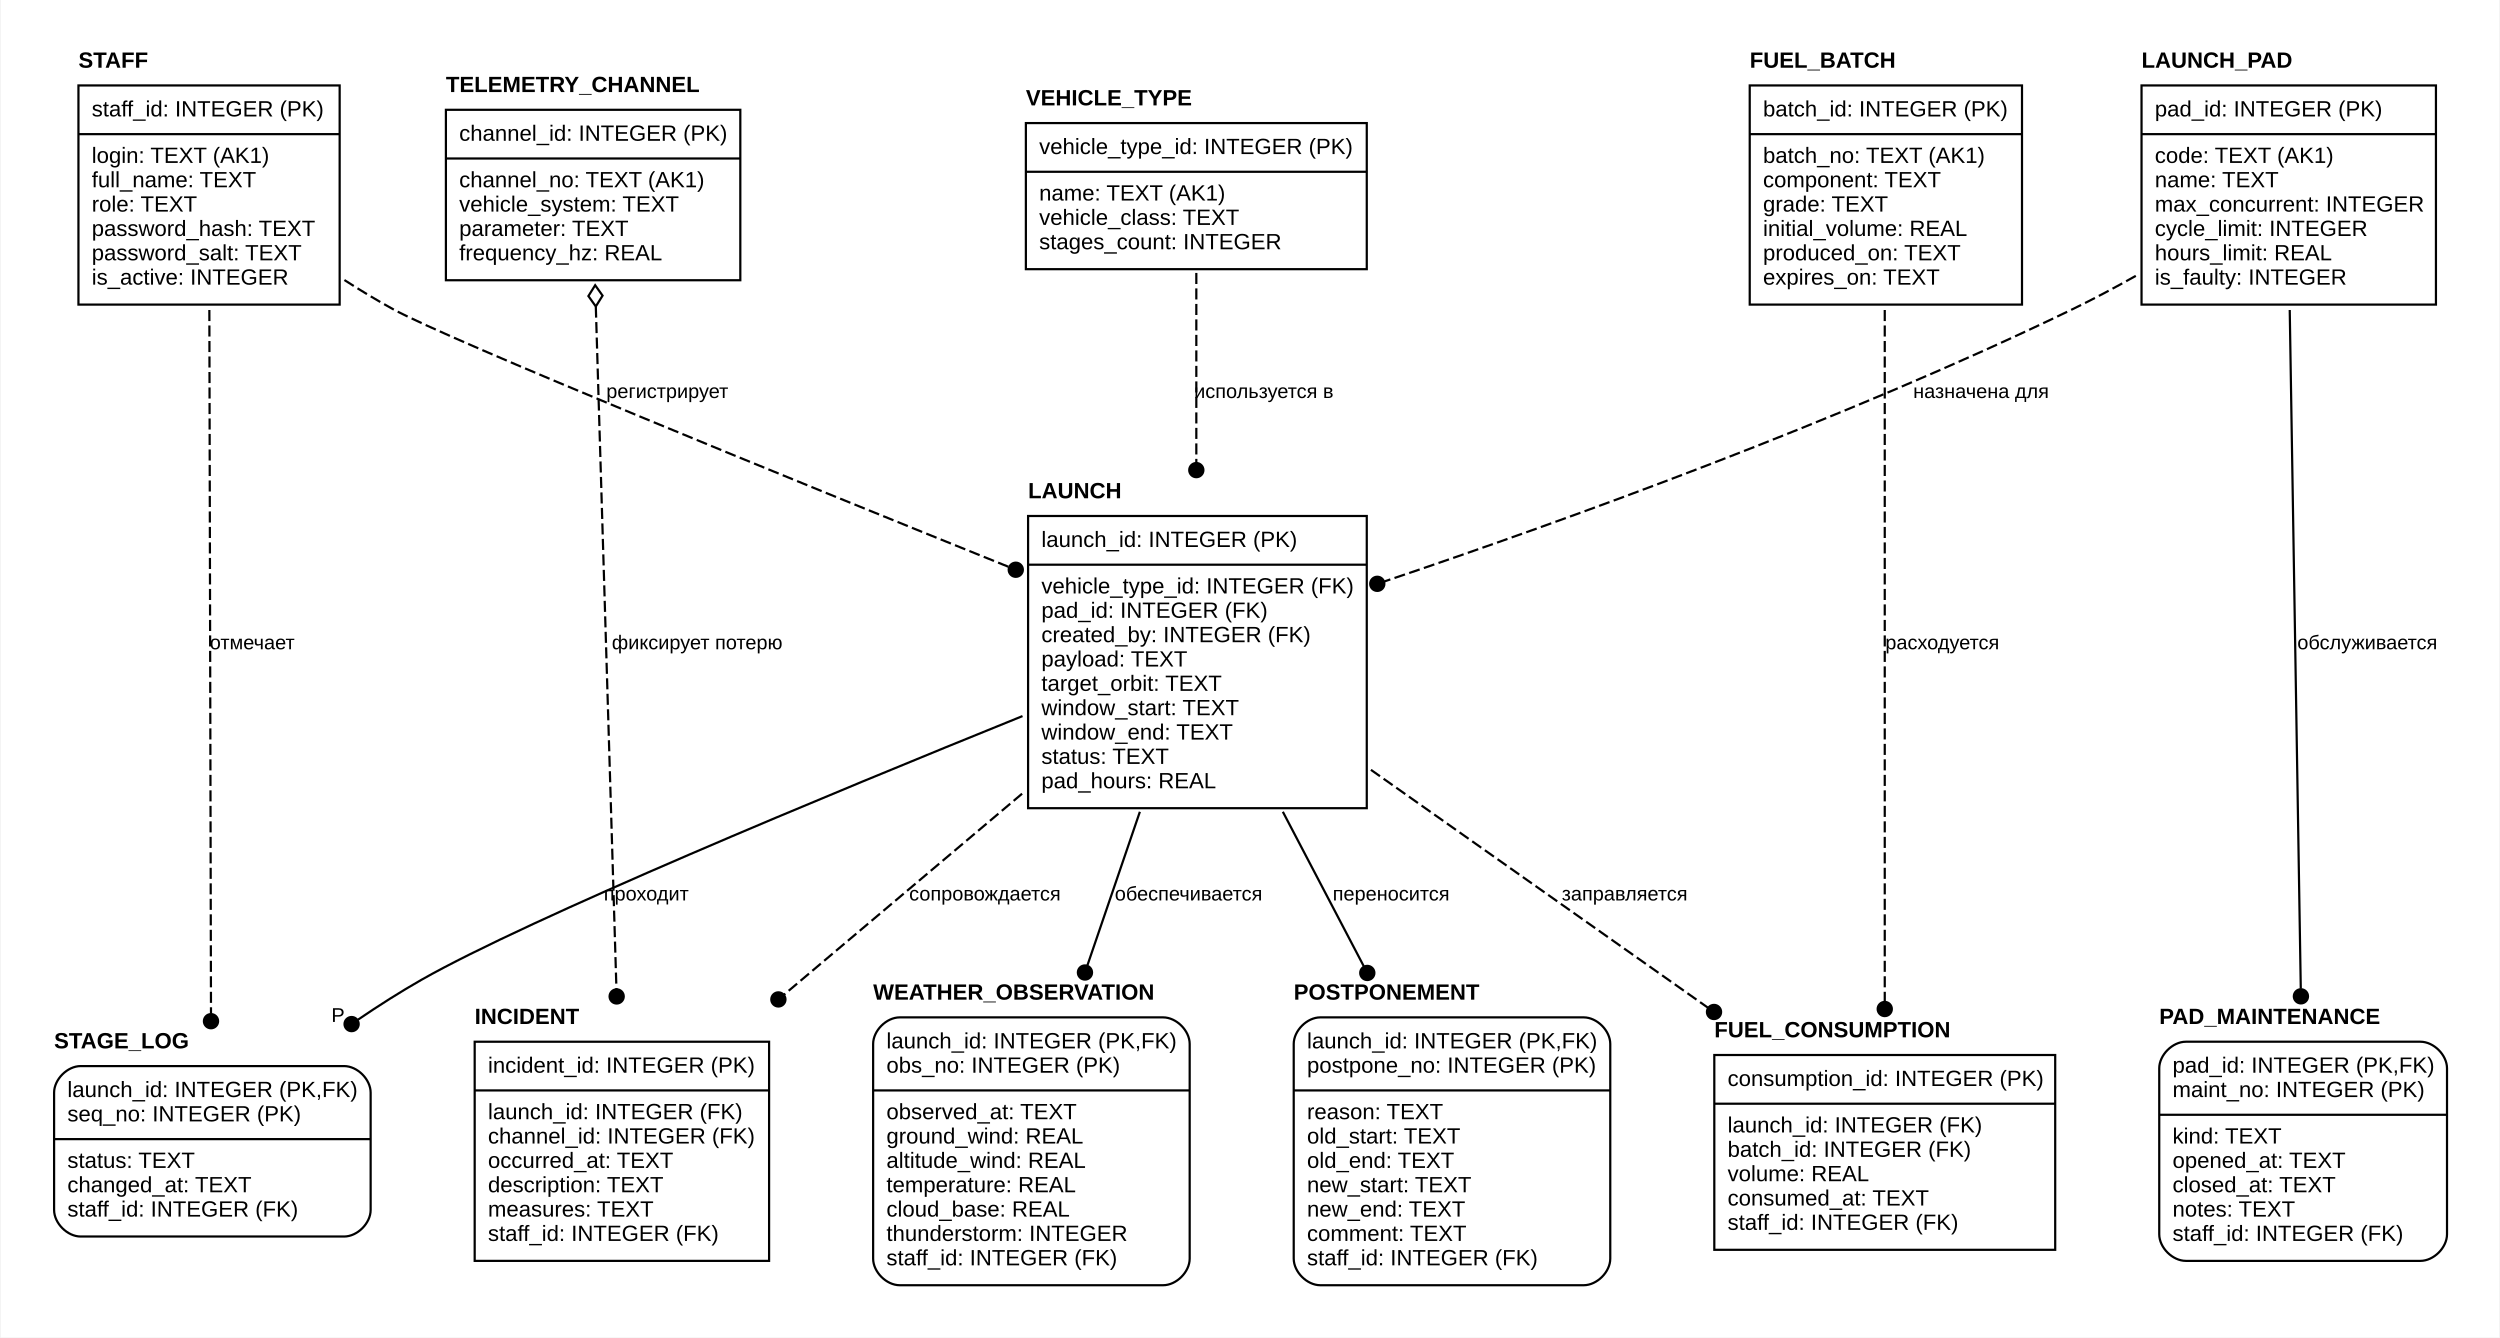
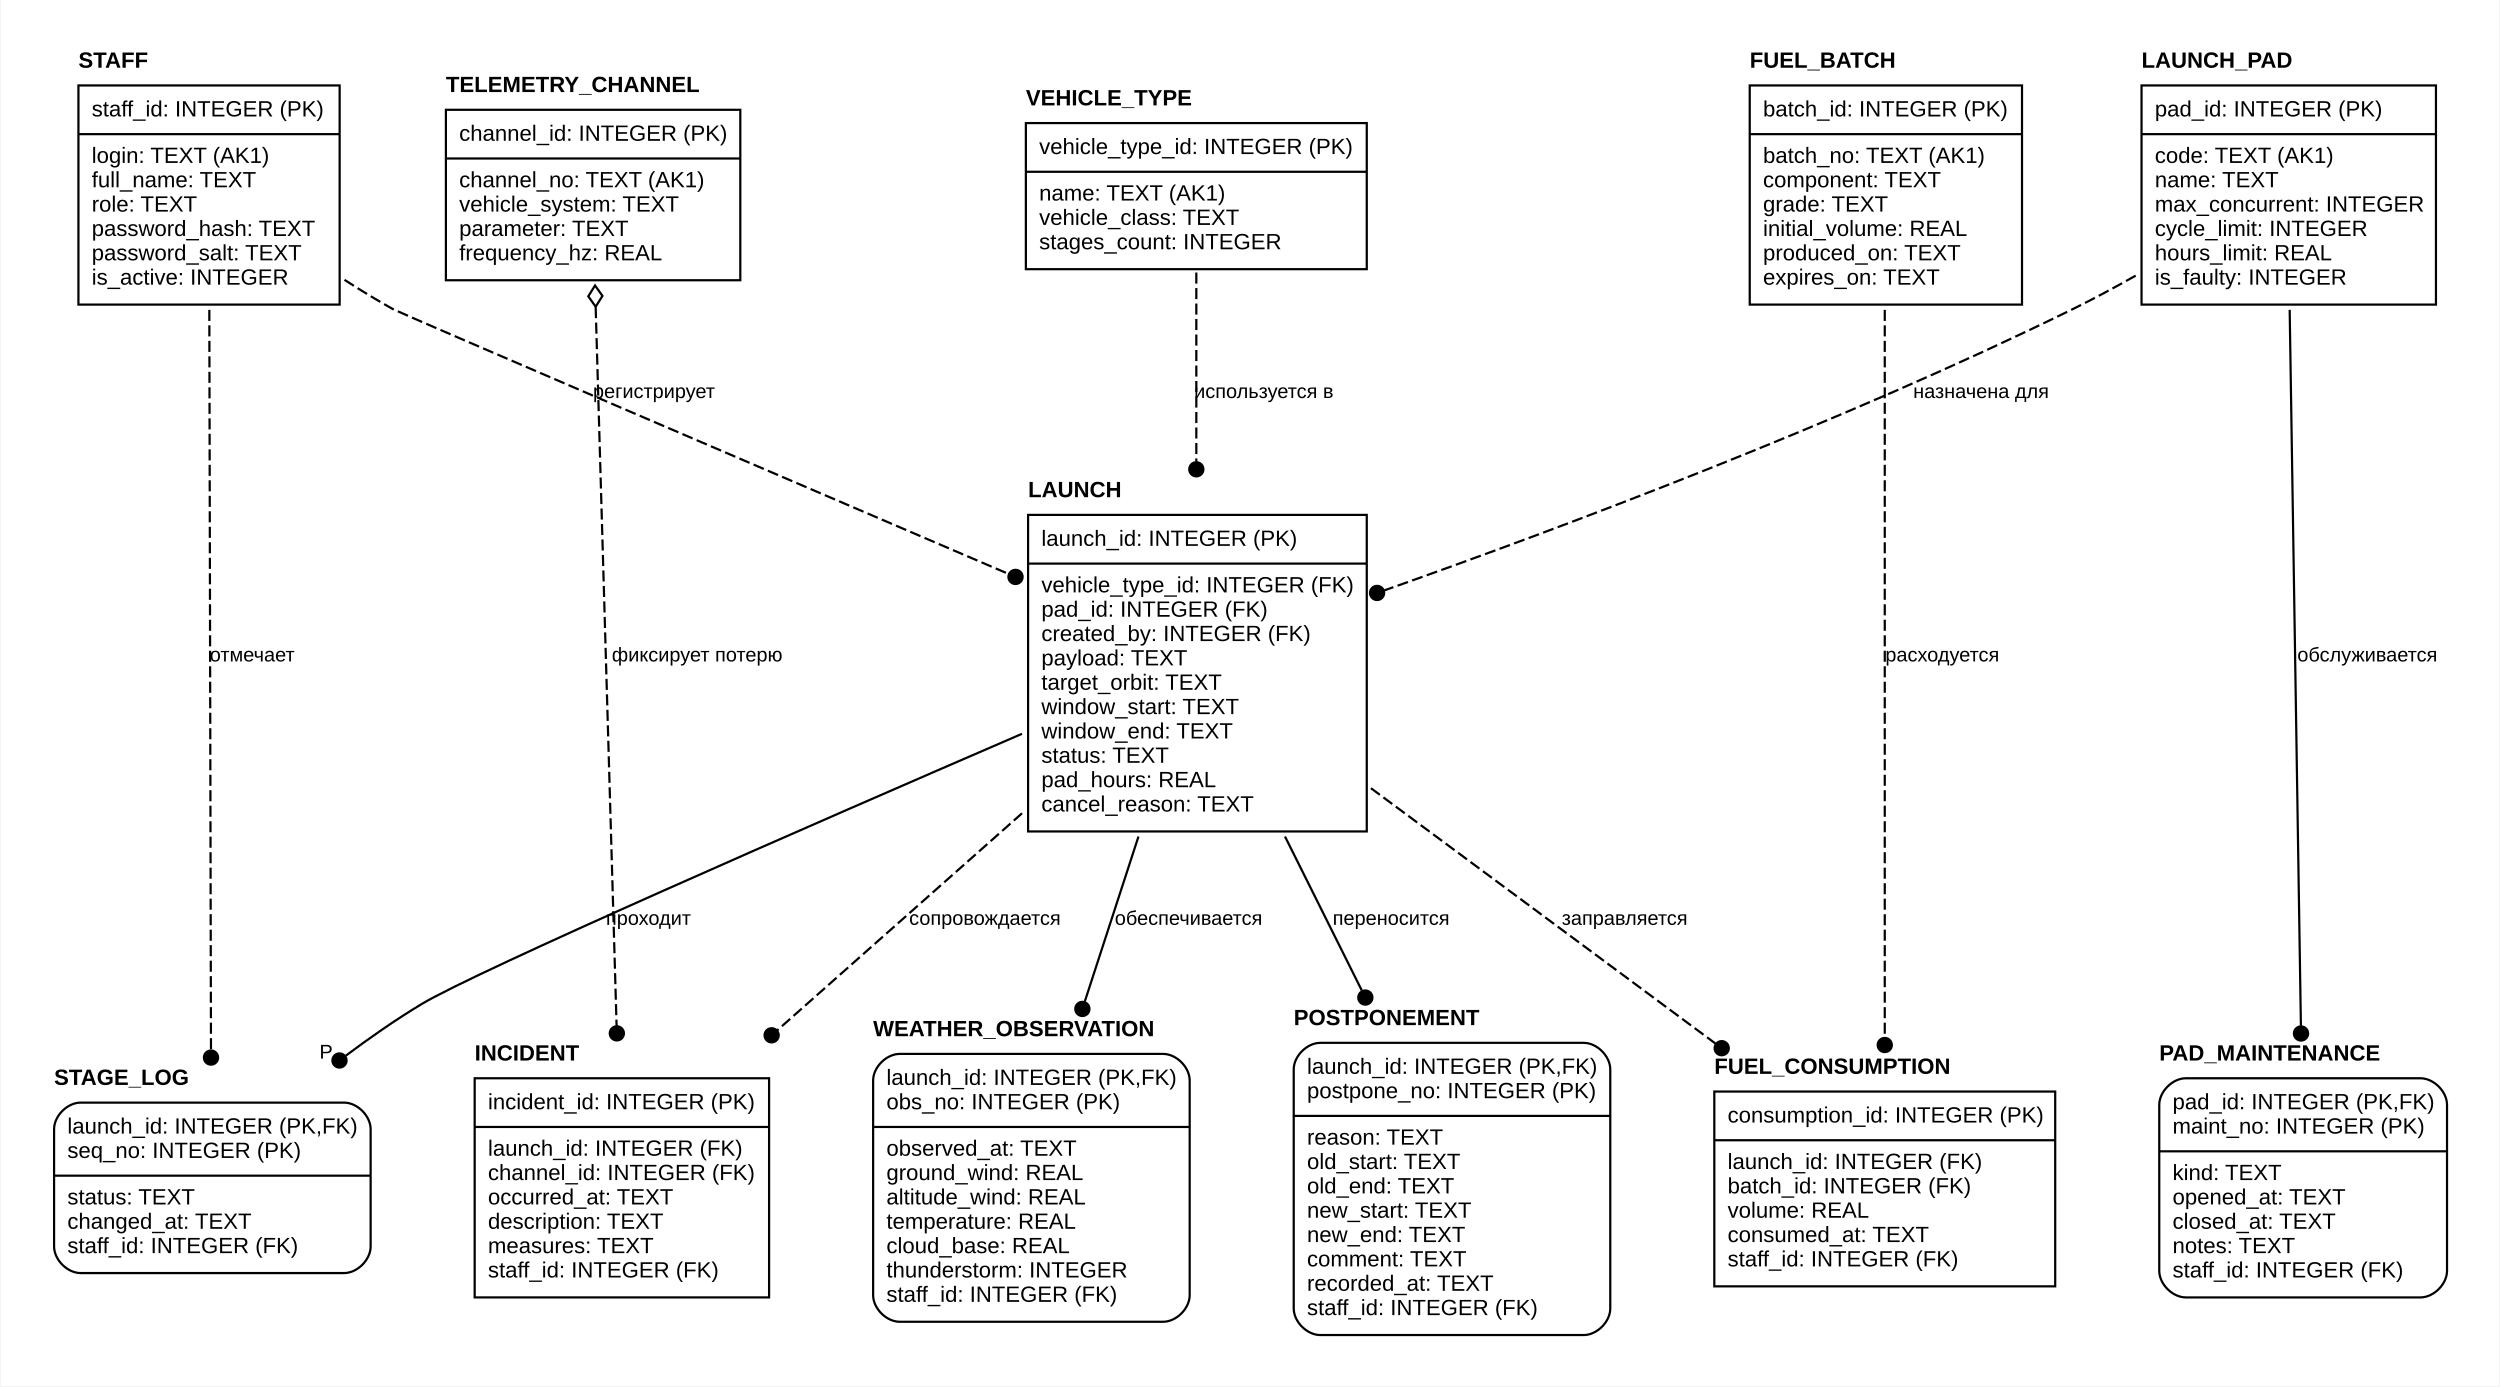
- <svg xmlns="http://www.w3.org/2000/svg" width="1129pt" height="604pt" viewBox="0.00 0.00 1128.70 604.20">
-   <g id="graph0" class="graph" transform="scale(1 1) rotate(0) translate(21.6 582.6)">
-     <polygon fill="white" stroke="transparent" points="-21.6,21.6 -21.6,-582.6 1107.1,-582.6 1107.1,21.6 -21.6,21.6" />
+ <svg xmlns="http://www.w3.org/2000/svg" width="1129pt" height="626pt" viewBox="0.00 0.00 1128.70 626.20">
+   <g id="graph0" class="graph" transform="scale(1 1) rotate(0) translate(21.6 604.6)">
+     <polygon fill="white" stroke="transparent" points="-21.6,21.6 -21.6,-604.6 1107.1,-604.6 1107.1,21.6 -21.6,21.6" />
    <g id="node1" class="node">
-       <text text-anchor="start" x="13.5" y="-552" font-family="Arial" font-weight="bold" font-size="10.00">STAFF</text>
-       <polygon fill="white" stroke="transparent" points="13.5,-445 13.5,-544 131.5,-544 131.5,-445 13.5,-445" />
-       <text text-anchor="start" x="19.5" y="-530" font-family="Arial" font-size="10.00">staff_id: INTEGER (PK)</text>
-       <text text-anchor="start" x="19.5" y="-509" font-family="Arial" font-size="10.00">login: TEXT (AK1)</text>
-       <text text-anchor="start" x="19.5" y="-498" font-family="Arial" font-size="10.00">full_name: TEXT</text>
-       <text text-anchor="start" x="19.5" y="-487" font-family="Arial" font-size="10.00">role: TEXT</text>
-       <text text-anchor="start" x="19.5" y="-476" font-family="Arial" font-size="10.00">password_hash: TEXT</text>
-       <text text-anchor="start" x="19.5" y="-465" font-family="Arial" font-size="10.00">password_salt: TEXT</text>
-       <text text-anchor="start" x="19.5" y="-454" font-family="Arial" font-size="10.00">is_active: INTEGER</text>
-       <polygon fill="black" stroke="black" points="13.5,-522 13.5,-522 131.5,-522 131.5,-522 13.5,-522" />
-       <polygon fill="none" stroke="black" points="13.5,-445 13.5,-544 131.5,-544 131.5,-445 13.5,-445" />
+       <text text-anchor="start" x="13.5" y="-574" font-family="Arial" font-weight="bold" font-size="10.00">STAFF</text>
+       <polygon fill="white" stroke="transparent" points="13.5,-467 13.5,-566 131.5,-566 131.5,-467 13.5,-467" />
+       <text text-anchor="start" x="19.5" y="-552" font-family="Arial" font-size="10.00">staff_id: INTEGER (PK)</text>
+       <text text-anchor="start" x="19.5" y="-531" font-family="Arial" font-size="10.00">login: TEXT (AK1)</text>
+       <text text-anchor="start" x="19.5" y="-520" font-family="Arial" font-size="10.00">full_name: TEXT</text>
+       <text text-anchor="start" x="19.5" y="-509" font-family="Arial" font-size="10.00">role: TEXT</text>
+       <text text-anchor="start" x="19.5" y="-498" font-family="Arial" font-size="10.00">password_hash: TEXT</text>
+       <text text-anchor="start" x="19.5" y="-487" font-family="Arial" font-size="10.00">password_salt: TEXT</text>
+       <text text-anchor="start" x="19.5" y="-476" font-family="Arial" font-size="10.00">is_active: INTEGER</text>
+       <polygon fill="black" stroke="black" points="13.5,-544 13.5,-544 131.5,-544 131.5,-544 13.5,-544" />
+       <polygon fill="none" stroke="black" points="13.5,-467 13.5,-566 131.5,-566 131.5,-467 13.5,-467" />
    </g>
    <g id="node4" class="node">
-       <text text-anchor="start" x="442.5" y="-357.5" font-family="Arial" font-weight="bold" font-size="10.00">LAUNCH</text>
-       <polygon fill="white" stroke="transparent" points="442.5,-217.5 442.5,-349.5 595.5,-349.5 595.5,-217.5 442.5,-217.5" />
-       <text text-anchor="start" x="448.5" y="-335.5" font-family="Arial" font-size="10.00">launch_id: INTEGER (PK)</text>
-       <text text-anchor="start" x="448.5" y="-314.5" font-family="Arial" font-size="10.00">vehicle_type_id: INTEGER (FK)</text>
-       <text text-anchor="start" x="448.5" y="-303.5" font-family="Arial" font-size="10.00">pad_id: INTEGER (FK)</text>
-       <text text-anchor="start" x="448.5" y="-292.5" font-family="Arial" font-size="10.00">created_by: INTEGER (FK)</text>
-       <text text-anchor="start" x="448.5" y="-281.5" font-family="Arial" font-size="10.00">payload: TEXT</text>
-       <text text-anchor="start" x="448.5" y="-270.5" font-family="Arial" font-size="10.00">target_orbit: TEXT</text>
-       <text text-anchor="start" x="448.5" y="-259.5" font-family="Arial" font-size="10.00">window_start: TEXT</text>
-       <text text-anchor="start" x="448.5" y="-248.5" font-family="Arial" font-size="10.00">window_end: TEXT</text>
-       <text text-anchor="start" x="448.5" y="-237.5" font-family="Arial" font-size="10.00">status: TEXT</text>
-       <text text-anchor="start" x="448.5" y="-226.5" font-family="Arial" font-size="10.00">pad_hours: REAL</text>
-       <polygon fill="black" stroke="black" points="442.5,-327.5 442.5,-327.5 595.5,-327.5 595.5,-327.5 442.5,-327.5" />
-       <polygon fill="none" stroke="black" points="442.5,-217.5 442.5,-349.5 595.5,-349.5 595.5,-217.5 442.5,-217.5" />
+       <text text-anchor="start" x="442.5" y="-380" font-family="Arial" font-weight="bold" font-size="10.00">LAUNCH</text>
+       <polygon fill="white" stroke="transparent" points="442.5,-229 442.5,-372 595.5,-372 595.5,-229 442.5,-229" />
+       <text text-anchor="start" x="448.5" y="-358" font-family="Arial" font-size="10.00">launch_id: INTEGER (PK)</text>
+       <text text-anchor="start" x="448.5" y="-337" font-family="Arial" font-size="10.00">vehicle_type_id: INTEGER (FK)</text>
+       <text text-anchor="start" x="448.5" y="-326" font-family="Arial" font-size="10.00">pad_id: INTEGER (FK)</text>
+       <text text-anchor="start" x="448.5" y="-315" font-family="Arial" font-size="10.00">created_by: INTEGER (FK)</text>
+       <text text-anchor="start" x="448.5" y="-304" font-family="Arial" font-size="10.00">payload: TEXT</text>
+       <text text-anchor="start" x="448.5" y="-293" font-family="Arial" font-size="10.00">target_orbit: TEXT</text>
+       <text text-anchor="start" x="448.5" y="-282" font-family="Arial" font-size="10.00">window_start: TEXT</text>
+       <text text-anchor="start" x="448.5" y="-271" font-family="Arial" font-size="10.00">window_end: TEXT</text>
+       <text text-anchor="start" x="448.5" y="-260" font-family="Arial" font-size="10.00">status: TEXT</text>
+       <text text-anchor="start" x="448.5" y="-249" font-family="Arial" font-size="10.00">pad_hours: REAL</text>
+       <text text-anchor="start" x="448.5" y="-238" font-family="Arial" font-size="10.00">cancel_reason: TEXT</text>
+       <polygon fill="black" stroke="black" points="442.5,-350 442.5,-350 595.5,-350 595.5,-350 442.5,-350" />
+       <polygon fill="none" stroke="black" points="442.5,-229 442.5,-372 595.5,-372 595.5,-229 442.5,-229" />
    </g>
    <g id="edge3" class="edge">
-       <path fill="none" stroke="black" stroke-dasharray="5,2" d="M133.65,-456.09C140.87,-451.44 148.25,-446.97 155.5,-443 181.1,-428.97 334.75,-366.42 433.77,-326.5" />
-       <ellipse fill="black" stroke="black" cx="436.94" cy="-325.22" rx="3.2" ry="3.2" />
-       <text text-anchor="middle" x="279.5" y="-402.8" font-family="Arial" font-size="9.00">регистрирует</text>
+       <path fill="none" stroke="black" stroke-dasharray="5,2" d="M133.7,-478.18C140.91,-473.52 148.28,-469.02 155.5,-465 158.78,-463.17 327.57,-390.79 433.8,-345.28" />
+       <ellipse fill="black" stroke="black" cx="436.82" cy="-343.98" rx="3.2" ry="3.2" />
+       <text text-anchor="middle" x="273.5" y="-424.8" font-family="Arial" font-size="9.00">регистрирует</text>
    </g>
    <g id="node5" class="node">
-       <text text-anchor="start" x="2.5" y="-109" font-family="Arial" font-weight="bold" font-size="10.00">STAGE_LOG</text>
-       <path fill="white" stroke="transparent" d="M14.5,-24C14.5,-24 133.5,-24 133.5,-24 139.5,-24 145.5,-30 145.5,-36 145.5,-36 145.5,-89 145.5,-89 145.5,-95 139.5,-101 133.5,-101 133.5,-101 14.5,-101 14.5,-101 8.5,-101 2.5,-95 2.5,-89 2.5,-89 2.5,-36 2.5,-36 2.5,-30 8.5,-24 14.5,-24" />
-       <text text-anchor="start" x="8.5" y="-87" font-family="Arial" font-size="10.00">launch_id: INTEGER (PK,FK)</text>
-       <text text-anchor="start" x="8.5" y="-76" font-family="Arial" font-size="10.00">seq_no: INTEGER (PK)</text>
-       <text text-anchor="start" x="8.5" y="-55" font-family="Arial" font-size="10.00">status: TEXT</text>
-       <text text-anchor="start" x="8.5" y="-44" font-family="Arial" font-size="10.00">changed_at: TEXT</text>
-       <text text-anchor="start" x="8.5" y="-33" font-family="Arial" font-size="10.00">staff_id: INTEGER (FK)</text>
-       <polygon fill="black" stroke="black" points="2.5,-68 2.5,-68 145.5,-68 145.5,-68 2.5,-68" />
-       <path fill="none" stroke="black" d="M14.5,-24C14.5,-24 133.5,-24 133.5,-24 139.5,-24 145.5,-30 145.5,-36 145.5,-36 145.5,-89 145.5,-89 145.5,-95 139.5,-101 133.5,-101 133.5,-101 14.5,-101 14.5,-101 8.5,-101 2.5,-95 2.5,-89 2.5,-89 2.5,-36 2.5,-36 2.5,-30 8.5,-24 14.5,-24" />
+       <text text-anchor="start" x="2.5" y="-114.5" font-family="Arial" font-weight="bold" font-size="10.00">STAGE_LOG</text>
+       <path fill="white" stroke="transparent" d="M14.5,-29.5C14.5,-29.5 133.5,-29.5 133.5,-29.5 139.5,-29.5 145.5,-35.5 145.5,-41.5 145.5,-41.5 145.5,-94.5 145.5,-94.5 145.5,-100.5 139.5,-106.5 133.5,-106.5 133.5,-106.5 14.5,-106.5 14.5,-106.5 8.5,-106.5 2.5,-100.5 2.5,-94.5 2.5,-94.5 2.5,-41.5 2.5,-41.5 2.5,-35.5 8.5,-29.5 14.5,-29.5" />
+       <text text-anchor="start" x="8.5" y="-92.5" font-family="Arial" font-size="10.00">launch_id: INTEGER (PK,FK)</text>
+       <text text-anchor="start" x="8.5" y="-81.5" font-family="Arial" font-size="10.00">seq_no: INTEGER (PK)</text>
+       <text text-anchor="start" x="8.5" y="-60.5" font-family="Arial" font-size="10.00">status: TEXT</text>
+       <text text-anchor="start" x="8.5" y="-49.5" font-family="Arial" font-size="10.00">changed_at: TEXT</text>
+       <text text-anchor="start" x="8.5" y="-38.5" font-family="Arial" font-size="10.00">staff_id: INTEGER (FK)</text>
+       <polygon fill="black" stroke="black" points="2.5,-73.5 2.5,-73.5 145.5,-73.5 145.5,-73.5 2.5,-73.5" />
+       <path fill="none" stroke="black" d="M14.5,-29.5C14.5,-29.5 133.5,-29.5 133.5,-29.5 139.5,-29.5 145.5,-35.5 145.5,-41.5 145.5,-41.5 145.5,-94.5 145.5,-94.5 145.5,-100.5 139.5,-106.5 133.5,-106.5 133.5,-106.5 14.5,-106.5 14.5,-106.5 8.5,-106.5 2.5,-100.5 2.5,-94.5 2.5,-94.5 2.5,-41.5 2.5,-41.5 2.5,-35.5 8.5,-29.5 14.5,-29.5" />
    </g>
    <g id="edge5" class="edge">
-       <path fill="none" stroke="black" stroke-dasharray="5,2" d="M72.64,-442.56C72.83,-358.8 73.19,-205.81 73.38,-124.74" />
-       <ellipse fill="black" stroke="black" cx="73.38" cy="-121.28" rx="3.2" ry="3.2" />
-       <text text-anchor="middle" x="92" y="-289.3" font-family="Arial" font-size="9.00">отмечает</text>
+       <path fill="none" stroke="black" stroke-dasharray="5,2" d="M72.63,-464.63C72.83,-377.43 73.19,-214.4 73.38,-130.08" />
+       <ellipse fill="black" stroke="black" cx="73.39" cy="-126.85" rx="3.2" ry="3.2" />
+       <text text-anchor="middle" x="92" y="-305.8" font-family="Arial" font-size="9.00">отмечает</text>
    </g>
    <g id="node2" class="node">
-       <text text-anchor="start" x="441.5" y="-535" font-family="Arial" font-weight="bold" font-size="10.00">VEHICLE_TYPE</text>
-       <polygon fill="white" stroke="transparent" points="441.5,-461 441.5,-527 595.5,-527 595.5,-461 441.5,-461" />
-       <text text-anchor="start" x="447.5" y="-513" font-family="Arial" font-size="10.00">vehicle_type_id: INTEGER (PK)</text>
-       <text text-anchor="start" x="447.5" y="-492" font-family="Arial" font-size="10.00">name: TEXT (AK1)</text>
-       <text text-anchor="start" x="447.5" y="-481" font-family="Arial" font-size="10.00">vehicle_class: TEXT</text>
-       <text text-anchor="start" x="447.5" y="-470" font-family="Arial" font-size="10.00">stages_count: INTEGER</text>
-       <polygon fill="black" stroke="black" points="441.5,-505 441.5,-505 595.5,-505 595.5,-505 441.5,-505" />
-       <polygon fill="none" stroke="black" points="441.5,-461 441.5,-527 595.5,-527 595.5,-461 441.5,-461" />
+       <text text-anchor="start" x="441.5" y="-557" font-family="Arial" font-weight="bold" font-size="10.00">VEHICLE_TYPE</text>
+       <polygon fill="white" stroke="transparent" points="441.5,-483 441.5,-549 595.5,-549 595.5,-483 441.5,-483" />
+       <text text-anchor="start" x="447.5" y="-535" font-family="Arial" font-size="10.00">vehicle_type_id: INTEGER (PK)</text>
+       <text text-anchor="start" x="447.5" y="-514" font-family="Arial" font-size="10.00">name: TEXT (AK1)</text>
+       <text text-anchor="start" x="447.5" y="-503" font-family="Arial" font-size="10.00">vehicle_class: TEXT</text>
+       <text text-anchor="start" x="447.5" y="-492" font-family="Arial" font-size="10.00">stages_count: INTEGER</text>
+       <polygon fill="black" stroke="black" points="441.5,-527 441.5,-527 595.5,-527 595.5,-527 441.5,-527" />
+       <polygon fill="none" stroke="black" points="441.5,-483 441.5,-549 595.5,-549 595.5,-483 441.5,-483" />
    </g>
    <g id="edge1" class="edge">
-       <path fill="none" stroke="black" stroke-dasharray="5,2" d="M518.5,-459.31C518.5,-434.78 518.5,-402.92 518.5,-373.63" />
-       <ellipse fill="black" stroke="black" cx="518.5" cy="-370.23" rx="3.2" ry="3.2" />
-       <text text-anchor="middle" x="549" y="-402.8" font-family="Arial" font-size="9.00">используется в</text>
+       <path fill="none" stroke="black" stroke-dasharray="5,2" d="M518.5,-481.48C518.5,-457.19 518.5,-425.58 518.5,-396.06" />
+       <ellipse fill="black" stroke="black" cx="518.5" cy="-392.6" rx="3.2" ry="3.2" />
+       <text text-anchor="middle" x="549" y="-424.8" font-family="Arial" font-size="9.00">используется в</text>
    </g>
    <g id="node3" class="node">
-       <text text-anchor="start" x="945.5" y="-552" font-family="Arial" font-weight="bold" font-size="10.00">LAUNCH_PAD</text>
-       <polygon fill="white" stroke="transparent" points="945.5,-445 945.5,-544 1078.5,-544 1078.5,-445 945.5,-445" />
-       <text text-anchor="start" x="951.5" y="-530" font-family="Arial" font-size="10.00">pad_id: INTEGER (PK)</text>
-       <text text-anchor="start" x="951.5" y="-509" font-family="Arial" font-size="10.00">code: TEXT (AK1)</text>
-       <text text-anchor="start" x="951.5" y="-498" font-family="Arial" font-size="10.00">name: TEXT</text>
-       <text text-anchor="start" x="951.5" y="-487" font-family="Arial" font-size="10.00">max_concurrent: INTEGER</text>
-       <text text-anchor="start" x="951.5" y="-476" font-family="Arial" font-size="10.00">cycle_limit: INTEGER</text>
-       <text text-anchor="start" x="951.5" y="-465" font-family="Arial" font-size="10.00">hours_limit: REAL</text>
-       <text text-anchor="start" x="951.5" y="-454" font-family="Arial" font-size="10.00">is_faulty: INTEGER</text>
-       <polygon fill="black" stroke="black" points="945.5,-522 945.5,-522 1078.5,-522 1078.5,-522 945.5,-522" />
-       <polygon fill="none" stroke="black" points="945.5,-445 945.5,-544 1078.5,-544 1078.5,-445 945.5,-445" />
+       <text text-anchor="start" x="945.5" y="-574" font-family="Arial" font-weight="bold" font-size="10.00">LAUNCH_PAD</text>
+       <polygon fill="white" stroke="transparent" points="945.5,-467 945.5,-566 1078.5,-566 1078.5,-467 945.5,-467" />
+       <text text-anchor="start" x="951.5" y="-552" font-family="Arial" font-size="10.00">pad_id: INTEGER (PK)</text>
+       <text text-anchor="start" x="951.5" y="-531" font-family="Arial" font-size="10.00">code: TEXT (AK1)</text>
+       <text text-anchor="start" x="951.5" y="-520" font-family="Arial" font-size="10.00">name: TEXT</text>
+       <text text-anchor="start" x="951.5" y="-509" font-family="Arial" font-size="10.00">max_concurrent: INTEGER</text>
+       <text text-anchor="start" x="951.5" y="-498" font-family="Arial" font-size="10.00">cycle_limit: INTEGER</text>
+       <text text-anchor="start" x="951.5" y="-487" font-family="Arial" font-size="10.00">hours_limit: REAL</text>
+       <text text-anchor="start" x="951.5" y="-476" font-family="Arial" font-size="10.00">is_faulty: INTEGER</text>
+       <polygon fill="black" stroke="black" points="945.5,-544 945.5,-544 1078.5,-544 1078.5,-544 945.5,-544" />
+       <polygon fill="none" stroke="black" points="945.5,-467 945.5,-566 1078.5,-566 1078.5,-467 945.5,-467" />
    </g>
    <g id="edge2" class="edge">
-       <path fill="none" stroke="black" stroke-dasharray="5,2" d="M942.91,-457.98C933.5,-452.68 923.86,-447.53 914.5,-443 810.48,-392.62 684.93,-347.37 603.5,-319.95" />
-       <ellipse fill="black" stroke="black" cx="600.25" cy="-318.86" rx="3.2" ry="3.2" />
-       <text text-anchor="middle" x="873" y="-402.8" font-family="Arial" font-size="9.00">назначена для</text>
+       <path fill="none" stroke="black" stroke-dasharray="5,2" d="M942.85,-480.09C933.46,-474.76 923.83,-469.59 914.5,-465 810.3,-413.75 684.79,-366.63 603.41,-337.89" />
+       <ellipse fill="black" stroke="black" cx="600.16" cy="-336.74" rx="3.2" ry="3.2" />
+       <text text-anchor="middle" x="873" y="-424.8" font-family="Arial" font-size="9.00">назначена для</text>
    </g>
    <g id="node6" class="node">
-       <text text-anchor="start" x="953.5" y="-120" font-family="Arial" font-weight="bold" font-size="10.00">PAD_MAINTENANCE</text>
-       <path fill="white" stroke="transparent" d="M965.5,-13C965.5,-13 1071.5,-13 1071.5,-13 1077.5,-13 1083.5,-19 1083.5,-25 1083.5,-25 1083.5,-100 1083.5,-100 1083.5,-106 1077.5,-112 1071.5,-112 1071.5,-112 965.5,-112 965.5,-112 959.5,-112 953.5,-106 953.5,-100 953.5,-100 953.5,-25 953.5,-25 953.5,-19 959.5,-13 965.5,-13" />
-       <text text-anchor="start" x="959.5" y="-98" font-family="Arial" font-size="10.00">pad_id: INTEGER (PK,FK)</text>
-       <text text-anchor="start" x="959.5" y="-87" font-family="Arial" font-size="10.00">maint_no: INTEGER (PK)</text>
-       <text text-anchor="start" x="959.5" y="-66" font-family="Arial" font-size="10.00">kind: TEXT</text>
-       <text text-anchor="start" x="959.5" y="-55" font-family="Arial" font-size="10.00">opened_at: TEXT</text>
-       <text text-anchor="start" x="959.5" y="-44" font-family="Arial" font-size="10.00">closed_at: TEXT</text>
-       <text text-anchor="start" x="959.5" y="-33" font-family="Arial" font-size="10.00">notes: TEXT</text>
-       <text text-anchor="start" x="959.5" y="-22" font-family="Arial" font-size="10.00">staff_id: INTEGER (FK)</text>
-       <polygon fill="black" stroke="black" points="953.5,-79 953.5,-79 1083.5,-79 1083.5,-79 953.5,-79" />
-       <path fill="none" stroke="black" d="M965.5,-13C965.5,-13 1071.5,-13 1071.5,-13 1077.5,-13 1083.5,-19 1083.5,-25 1083.5,-25 1083.5,-100 1083.5,-100 1083.5,-106 1077.5,-112 1071.5,-112 1071.5,-112 965.5,-112 965.5,-112 959.5,-112 953.5,-106 953.5,-100 953.5,-100 953.5,-25 953.5,-25 953.5,-19 959.5,-13 965.5,-13" />
+       <text text-anchor="start" x="953.5" y="-125.5" font-family="Arial" font-weight="bold" font-size="10.00">PAD_MAINTENANCE</text>
+       <path fill="white" stroke="transparent" d="M965.5,-18.5C965.5,-18.5 1071.5,-18.5 1071.5,-18.5 1077.5,-18.5 1083.5,-24.5 1083.5,-30.5 1083.5,-30.5 1083.5,-105.5 1083.5,-105.5 1083.5,-111.5 1077.5,-117.5 1071.5,-117.5 1071.5,-117.5 965.5,-117.5 965.5,-117.5 959.5,-117.5 953.5,-111.5 953.5,-105.5 953.5,-105.5 953.5,-30.5 953.5,-30.5 953.5,-24.5 959.5,-18.5 965.5,-18.5" />
+       <text text-anchor="start" x="959.5" y="-103.5" font-family="Arial" font-size="10.00">pad_id: INTEGER (PK,FK)</text>
+       <text text-anchor="start" x="959.5" y="-92.5" font-family="Arial" font-size="10.00">maint_no: INTEGER (PK)</text>
+       <text text-anchor="start" x="959.5" y="-71.5" font-family="Arial" font-size="10.00">kind: TEXT</text>
+       <text text-anchor="start" x="959.5" y="-60.5" font-family="Arial" font-size="10.00">opened_at: TEXT</text>
+       <text text-anchor="start" x="959.5" y="-49.5" font-family="Arial" font-size="10.00">closed_at: TEXT</text>
+       <text text-anchor="start" x="959.5" y="-38.5" font-family="Arial" font-size="10.00">notes: TEXT</text>
+       <text text-anchor="start" x="959.5" y="-27.5" font-family="Arial" font-size="10.00">staff_id: INTEGER (FK)</text>
+       <polygon fill="black" stroke="black" points="953.5,-84.5 953.5,-84.5 1083.5,-84.5 1083.5,-84.5 953.5,-84.5" />
+       <path fill="none" stroke="black" d="M965.5,-18.5C965.5,-18.5 1071.5,-18.5 1071.5,-18.5 1077.5,-18.5 1083.5,-24.5 1083.5,-30.5 1083.5,-30.5 1083.5,-105.5 1083.5,-105.5 1083.5,-111.5 1077.5,-117.5 1071.5,-117.5 1071.5,-117.5 965.5,-117.5 965.5,-117.5 959.5,-117.5 953.5,-111.5 953.5,-105.5 953.5,-105.5 953.5,-30.5 953.5,-30.5 953.5,-24.5 959.5,-18.5 965.5,-18.5" />
    </g>
    <g id="edge6" class="edge">
-       <path fill="none" stroke="black" d="M1012.45,-442.56C1013.75,-362.52 1016.09,-219.26 1017.44,-135.95" />
-       <ellipse fill="black" stroke="black" cx="1017.5" cy="-132.51" rx="3.2" ry="3.2" />
-       <text text-anchor="middle" x="1047.5" y="-289.3" font-family="Arial" font-size="9.00">обслуживается</text>
+       <path fill="none" stroke="black" d="M1012.42,-464.63C1013.72,-381.11 1016.12,-228.05 1017.49,-141.18" />
+       <ellipse fill="black" stroke="black" cx="1017.54" cy="-137.73" rx="3.2" ry="3.2" />
+       <text text-anchor="middle" x="1047.5" y="-305.8" font-family="Arial" font-size="9.00">обслуживается</text>
    </g>
    <g id="edge4" class="edge">
-       <path fill="none" stroke="black" d="M439.98,-259.11C352.44,-223.7 216.8,-167.47 168.5,-140 158.95,-134.57 149.2,-128.36 139.77,-121.95" />
-       <ellipse fill="black" stroke="black" cx="136.9" cy="-119.97" rx="3.2" ry="3.2" />
-       <text text-anchor="middle" x="270" y="-175.8" font-family="Arial" font-size="9.00">проходит</text>
-       <text text-anchor="middle" x="130.76" y="-120.95" font-family="Arial" font-size="9.00">P</text>
+       <path fill="none" stroke="black" d="M439.76,-273.12C344.32,-231.87 193.15,-165.85 168.5,-151 157.01,-144.08 145.32,-135.96 134.25,-127.67" />
+       <ellipse fill="black" stroke="black" cx="131.43" cy="-125.53" rx="3.2" ry="3.2" />
+       <text text-anchor="middle" x="271" y="-186.8" font-family="Arial" font-size="9.00">проходит</text>
+       <text text-anchor="middle" x="125.38" y="-126.39" font-family="Arial" font-size="9.00">P</text>
    </g>
    <g id="node8" class="node">
-       <text text-anchor="start" x="752.5" y="-114" font-family="Arial" font-weight="bold" font-size="10.00">FUEL_CONSUMPTION</text>
-       <polygon fill="white" stroke="transparent" points="752.5,-18 752.5,-106 906.5,-106 906.5,-18 752.5,-18" />
-       <text text-anchor="start" x="758.5" y="-92" font-family="Arial" font-size="10.00">consumption_id: INTEGER (PK)</text>
-       <text text-anchor="start" x="758.5" y="-71" font-family="Arial" font-size="10.00">launch_id: INTEGER (FK)</text>
-       <text text-anchor="start" x="758.5" y="-60" font-family="Arial" font-size="10.00">batch_id: INTEGER (FK)</text>
-       <text text-anchor="start" x="758.5" y="-49" font-family="Arial" font-size="10.00">volume: REAL</text>
-       <text text-anchor="start" x="758.5" y="-38" font-family="Arial" font-size="10.00">consumed_at: TEXT</text>
-       <text text-anchor="start" x="758.5" y="-27" font-family="Arial" font-size="10.00">staff_id: INTEGER (FK)</text>
-       <polygon fill="black" stroke="black" points="752.5,-84 752.5,-84 906.5,-84 906.5,-84 752.5,-84" />
-       <polygon fill="none" stroke="black" points="752.5,-18 752.5,-106 906.5,-106 906.5,-18 752.5,-18" />
+       <text text-anchor="start" x="752.5" y="-119.5" font-family="Arial" font-weight="bold" font-size="10.00">FUEL_CONSUMPTION</text>
+       <polygon fill="white" stroke="transparent" points="752.5,-23.5 752.5,-111.5 906.5,-111.5 906.5,-23.5 752.5,-23.5" />
+       <text text-anchor="start" x="758.5" y="-97.5" font-family="Arial" font-size="10.00">consumption_id: INTEGER (PK)</text>
+       <text text-anchor="start" x="758.5" y="-76.5" font-family="Arial" font-size="10.00">launch_id: INTEGER (FK)</text>
+       <text text-anchor="start" x="758.5" y="-65.5" font-family="Arial" font-size="10.00">batch_id: INTEGER (FK)</text>
+       <text text-anchor="start" x="758.5" y="-54.5" font-family="Arial" font-size="10.00">volume: REAL</text>
+       <text text-anchor="start" x="758.5" y="-43.5" font-family="Arial" font-size="10.00">consumed_at: TEXT</text>
+       <text text-anchor="start" x="758.5" y="-32.5" font-family="Arial" font-size="10.00">staff_id: INTEGER (FK)</text>
+       <polygon fill="black" stroke="black" points="752.5,-89.5 752.5,-89.5 906.5,-89.5 906.5,-89.5 752.5,-89.5" />
+       <polygon fill="none" stroke="black" points="752.5,-23.5 752.5,-111.5 906.5,-111.5 906.5,-23.5 752.5,-23.5" />
    </g>
    <g id="edge7" class="edge">
-       <path fill="none" stroke="black" stroke-dasharray="5,2" d="M597.38,-234.83C643.99,-201.93 702.85,-160.39 749.63,-127.37" />
-       <ellipse fill="black" stroke="black" cx="752.37" cy="-125.44" rx="3.2" ry="3.2" />
-       <text text-anchor="middle" x="712" y="-175.8" font-family="Arial" font-size="9.00">заправляется</text>
+       <path fill="none" stroke="black" stroke-dasharray="5,2" d="M597.38,-248.54C645.12,-213.16 705.7,-168.26 753,-133.2" />
+       <ellipse fill="black" stroke="black" cx="755.84" cy="-131.09" rx="3.2" ry="3.2" />
+       <text text-anchor="middle" x="712" y="-186.8" font-family="Arial" font-size="9.00">заправляется</text>
    </g>
    <g id="node9" class="node">
-       <text text-anchor="start" x="372.5" y="-131" font-family="Arial" font-weight="bold" font-size="10.00">WEATHER_OBSERVATION</text>
-       <path fill="white" stroke="transparent" d="M384.5,-2C384.5,-2 503.5,-2 503.5,-2 509.5,-2 515.5,-8 515.5,-14 515.5,-14 515.5,-111 515.5,-111 515.5,-117 509.5,-123 503.5,-123 503.5,-123 384.5,-123 384.5,-123 378.5,-123 372.5,-117 372.5,-111 372.5,-111 372.5,-14 372.5,-14 372.5,-8 378.5,-2 384.5,-2" />
-       <text text-anchor="start" x="378.5" y="-109" font-family="Arial" font-size="10.00">launch_id: INTEGER (PK,FK)</text>
-       <text text-anchor="start" x="378.5" y="-98" font-family="Arial" font-size="10.00">obs_no: INTEGER (PK)</text>
-       <text text-anchor="start" x="378.5" y="-77" font-family="Arial" font-size="10.00">observed_at: TEXT</text>
-       <text text-anchor="start" x="378.5" y="-66" font-family="Arial" font-size="10.00">ground_wind: REAL</text>
-       <text text-anchor="start" x="378.5" y="-55" font-family="Arial" font-size="10.00">altitude_wind: REAL</text>
-       <text text-anchor="start" x="378.5" y="-44" font-family="Arial" font-size="10.00">temperature: REAL</text>
-       <text text-anchor="start" x="378.5" y="-33" font-family="Arial" font-size="10.00">cloud_base: REAL</text>
-       <text text-anchor="start" x="378.5" y="-22" font-family="Arial" font-size="10.00">thunderstorm: INTEGER</text>
-       <text text-anchor="start" x="378.5" y="-11" font-family="Arial" font-size="10.00">staff_id: INTEGER (FK)</text>
-       <polygon fill="black" stroke="black" points="372.5,-90 372.5,-90 515.5,-90 515.5,-90 372.5,-90" />
-       <path fill="none" stroke="black" d="M384.5,-2C384.5,-2 503.5,-2 503.5,-2 509.5,-2 515.5,-8 515.5,-14 515.5,-14 515.5,-111 515.5,-111 515.5,-117 509.5,-123 503.5,-123 503.5,-123 384.5,-123 384.5,-123 378.5,-123 372.5,-117 372.5,-111 372.5,-111 372.5,-14 372.5,-14 372.5,-8 378.5,-2 384.5,-2" />
+       <text text-anchor="start" x="372.5" y="-136.5" font-family="Arial" font-weight="bold" font-size="10.00">WEATHER_OBSERVATION</text>
+       <path fill="white" stroke="transparent" d="M384.5,-7.5C384.5,-7.5 503.5,-7.5 503.5,-7.5 509.5,-7.5 515.5,-13.5 515.5,-19.5 515.5,-19.5 515.5,-116.5 515.5,-116.5 515.5,-122.5 509.5,-128.5 503.5,-128.5 503.5,-128.5 384.5,-128.5 384.5,-128.5 378.5,-128.5 372.5,-122.5 372.5,-116.5 372.5,-116.5 372.5,-19.5 372.5,-19.5 372.5,-13.5 378.5,-7.5 384.5,-7.5" />
+       <text text-anchor="start" x="378.5" y="-114.5" font-family="Arial" font-size="10.00">launch_id: INTEGER (PK,FK)</text>
+       <text text-anchor="start" x="378.5" y="-103.5" font-family="Arial" font-size="10.00">obs_no: INTEGER (PK)</text>
+       <text text-anchor="start" x="378.5" y="-82.5" font-family="Arial" font-size="10.00">observed_at: TEXT</text>
+       <text text-anchor="start" x="378.5" y="-71.5" font-family="Arial" font-size="10.00">ground_wind: REAL</text>
+       <text text-anchor="start" x="378.5" y="-60.5" font-family="Arial" font-size="10.00">altitude_wind: REAL</text>
+       <text text-anchor="start" x="378.5" y="-49.5" font-family="Arial" font-size="10.00">temperature: REAL</text>
+       <text text-anchor="start" x="378.5" y="-38.5" font-family="Arial" font-size="10.00">cloud_base: REAL</text>
+       <text text-anchor="start" x="378.5" y="-27.5" font-family="Arial" font-size="10.00">thunderstorm: INTEGER</text>
+       <text text-anchor="start" x="378.5" y="-16.5" font-family="Arial" font-size="10.00">staff_id: INTEGER (FK)</text>
+       <polygon fill="black" stroke="black" points="372.5,-95.5 372.5,-95.5 515.5,-95.5 515.5,-95.5 372.5,-95.5" />
+       <path fill="none" stroke="black" d="M384.5,-7.5C384.5,-7.5 503.5,-7.5 503.5,-7.5 509.5,-7.5 515.5,-13.5 515.5,-19.5 515.5,-19.5 515.5,-116.5 515.5,-116.5 515.5,-122.5 509.5,-128.5 503.5,-128.5 503.5,-128.5 384.5,-128.5 384.5,-128.5 378.5,-128.5 372.5,-122.5 372.5,-116.5 372.5,-116.5 372.5,-19.5 372.5,-19.5 372.5,-13.5 378.5,-7.5 384.5,-7.5" />
    </g>
    <g id="edge9" class="edge">
-       <path fill="none" stroke="black" d="M493,-215.88C485.36,-193.5 476.97,-168.94 469.3,-146.51" />
-       <ellipse fill="black" stroke="black" cx="468.19" cy="-143.27" rx="3.2" ry="3.2" />
-       <text text-anchor="middle" x="515" y="-175.8" font-family="Arial" font-size="9.00">обеспечивается</text>
+       <path fill="none" stroke="black" d="M492.37,-226.71C484.5,-202.49 475.88,-176.01 468.1,-152.11" />
+       <ellipse fill="black" stroke="black" cx="467.03" cy="-148.82" rx="3.2" ry="3.2" />
+       <text text-anchor="middle" x="515" y="-186.8" font-family="Arial" font-size="9.00">обеспечивается</text>
    </g>
    <g id="node11" class="node">
-       <text text-anchor="start" x="192.5" y="-120" font-family="Arial" font-weight="bold" font-size="10.00">INCIDENT</text>
-       <polygon fill="white" stroke="transparent" points="192.5,-13 192.5,-112 325.5,-112 325.5,-13 192.5,-13" />
-       <text text-anchor="start" x="198.5" y="-98" font-family="Arial" font-size="10.00">incident_id: INTEGER (PK)</text>
-       <text text-anchor="start" x="198.5" y="-77" font-family="Arial" font-size="10.00">launch_id: INTEGER (FK)</text>
-       <text text-anchor="start" x="198.5" y="-66" font-family="Arial" font-size="10.00">channel_id: INTEGER (FK)</text>
-       <text text-anchor="start" x="198.5" y="-55" font-family="Arial" font-size="10.00">occurred_at: TEXT</text>
-       <text text-anchor="start" x="198.5" y="-44" font-family="Arial" font-size="10.00">description: TEXT</text>
-       <text text-anchor="start" x="198.5" y="-33" font-family="Arial" font-size="10.00">measures: TEXT</text>
-       <text text-anchor="start" x="198.5" y="-22" font-family="Arial" font-size="10.00">staff_id: INTEGER (FK)</text>
-       <polygon fill="black" stroke="black" points="192.5,-90 192.5,-90 325.5,-90 325.5,-90 192.5,-90" />
-       <polygon fill="none" stroke="black" points="192.5,-13 192.5,-112 325.5,-112 325.5,-13 192.5,-13" />
+       <text text-anchor="start" x="192.5" y="-125.5" font-family="Arial" font-weight="bold" font-size="10.00">INCIDENT</text>
+       <polygon fill="white" stroke="transparent" points="192.5,-18.5 192.5,-117.5 325.5,-117.5 325.5,-18.5 192.5,-18.5" />
+       <text text-anchor="start" x="198.5" y="-103.5" font-family="Arial" font-size="10.00">incident_id: INTEGER (PK)</text>
+       <text text-anchor="start" x="198.5" y="-82.5" font-family="Arial" font-size="10.00">launch_id: INTEGER (FK)</text>
+       <text text-anchor="start" x="198.5" y="-71.5" font-family="Arial" font-size="10.00">channel_id: INTEGER (FK)</text>
+       <text text-anchor="start" x="198.5" y="-60.5" font-family="Arial" font-size="10.00">occurred_at: TEXT</text>
+       <text text-anchor="start" x="198.5" y="-49.5" font-family="Arial" font-size="10.00">description: TEXT</text>
+       <text text-anchor="start" x="198.5" y="-38.5" font-family="Arial" font-size="10.00">measures: TEXT</text>
+       <text text-anchor="start" x="198.5" y="-27.5" font-family="Arial" font-size="10.00">staff_id: INTEGER (FK)</text>
+       <polygon fill="black" stroke="black" points="192.5,-95.5 192.5,-95.5 325.5,-95.5 325.5,-95.5 192.5,-95.5" />
+       <polygon fill="none" stroke="black" points="192.5,-18.5 192.5,-117.5 325.5,-117.5 325.5,-18.5 192.5,-18.5" />
    </g>
    <g id="edge11" class="edge">
-       <path fill="none" stroke="black" stroke-dasharray="5,2" d="M439.79,-224.05C405.6,-195.18 365.77,-161.56 332.17,-133.19" />
-       <ellipse fill="black" stroke="black" cx="329.7" cy="-131.11" rx="3.2" ry="3.2" />
-       <text text-anchor="middle" x="423" y="-175.8" font-family="Arial" font-size="9.00">сопровождается</text>
+       <path fill="none" stroke="black" stroke-dasharray="5,2" d="M439.79,-237.22C404.6,-206.02 363.44,-169.54 329.25,-139.22" />
+       <ellipse fill="black" stroke="black" cx="326.65" cy="-136.91" rx="3.2" ry="3.2" />
+       <text text-anchor="middle" x="423" y="-186.8" font-family="Arial" font-size="9.00">сопровождается</text>
    </g>
    <g id="node12" class="node">
-       <text text-anchor="start" x="562.5" y="-131" font-family="Arial" font-weight="bold" font-size="10.00">POSTPONEMENT</text>
-       <path fill="white" stroke="transparent" d="M574.5,-2C574.5,-2 693.5,-2 693.5,-2 699.5,-2 705.5,-8 705.5,-14 705.5,-14 705.5,-111 705.5,-111 705.5,-117 699.5,-123 693.5,-123 693.5,-123 574.5,-123 574.5,-123 568.5,-123 562.5,-117 562.5,-111 562.5,-111 562.5,-14 562.5,-14 562.5,-8 568.5,-2 574.5,-2" />
-       <text text-anchor="start" x="568.5" y="-109" font-family="Arial" font-size="10.00">launch_id: INTEGER (PK,FK)</text>
-       <text text-anchor="start" x="568.5" y="-98" font-family="Arial" font-size="10.00">postpone_no: INTEGER (PK)</text>
-       <text text-anchor="start" x="568.5" y="-77" font-family="Arial" font-size="10.00">reason: TEXT</text>
-       <text text-anchor="start" x="568.5" y="-66" font-family="Arial" font-size="10.00">old_start: TEXT</text>
-       <text text-anchor="start" x="568.5" y="-55" font-family="Arial" font-size="10.00">old_end: TEXT</text>
-       <text text-anchor="start" x="568.5" y="-44" font-family="Arial" font-size="10.00">new_start: TEXT</text>
-       <text text-anchor="start" x="568.5" y="-33" font-family="Arial" font-size="10.00">new_end: TEXT</text>
-       <text text-anchor="start" x="568.5" y="-22" font-family="Arial" font-size="10.00">comment: TEXT</text>
-       <text text-anchor="start" x="568.5" y="-11" font-family="Arial" font-size="10.00">staff_id: INTEGER (FK)</text>
-       <polygon fill="black" stroke="black" points="562.5,-90 562.5,-90 705.5,-90 705.5,-90 562.5,-90" />
-       <path fill="none" stroke="black" d="M574.5,-2C574.5,-2 693.5,-2 693.5,-2 699.5,-2 705.5,-8 705.5,-14 705.5,-14 705.5,-111 705.5,-111 705.5,-117 699.5,-123 693.5,-123 693.5,-123 574.5,-123 574.5,-123 568.5,-123 562.5,-117 562.5,-111 562.5,-111 562.5,-14 562.5,-14 562.5,-8 568.5,-2 574.5,-2" />
+       <text text-anchor="start" x="562.5" y="-141.5" font-family="Arial" font-weight="bold" font-size="10.00">POSTPONEMENT</text>
+       <path fill="white" stroke="transparent" d="M574.5,-1.5C574.5,-1.5 693.5,-1.5 693.5,-1.5 699.5,-1.5 705.5,-7.5 705.5,-13.5 705.5,-13.5 705.5,-121.5 705.5,-121.5 705.5,-127.5 699.5,-133.5 693.5,-133.5 693.5,-133.5 574.5,-133.5 574.5,-133.5 568.5,-133.5 562.5,-127.5 562.5,-121.5 562.5,-121.5 562.5,-13.5 562.5,-13.5 562.5,-7.5 568.5,-1.5 574.5,-1.5" />
+       <text text-anchor="start" x="568.5" y="-119.5" font-family="Arial" font-size="10.00">launch_id: INTEGER (PK,FK)</text>
+       <text text-anchor="start" x="568.5" y="-108.5" font-family="Arial" font-size="10.00">postpone_no: INTEGER (PK)</text>
+       <text text-anchor="start" x="568.5" y="-87.5" font-family="Arial" font-size="10.00">reason: TEXT</text>
+       <text text-anchor="start" x="568.5" y="-76.5" font-family="Arial" font-size="10.00">old_start: TEXT</text>
+       <text text-anchor="start" x="568.5" y="-65.5" font-family="Arial" font-size="10.00">old_end: TEXT</text>
+       <text text-anchor="start" x="568.5" y="-54.5" font-family="Arial" font-size="10.00">new_start: TEXT</text>
+       <text text-anchor="start" x="568.5" y="-43.5" font-family="Arial" font-size="10.00">new_end: TEXT</text>
+       <text text-anchor="start" x="568.5" y="-32.5" font-family="Arial" font-size="10.00">comment: TEXT</text>
+       <text text-anchor="start" x="568.5" y="-21.5" font-family="Arial" font-size="10.00">recorded_at: TEXT</text>
+       <text text-anchor="start" x="568.5" y="-10.5" font-family="Arial" font-size="10.00">staff_id: INTEGER (FK)</text>
+       <polygon fill="black" stroke="black" points="562.5,-100.5 562.5,-100.5 705.5,-100.5 705.5,-100.5 562.5,-100.5" />
+       <path fill="none" stroke="black" d="M574.5,-1.5C574.5,-1.5 693.5,-1.5 693.5,-1.5 699.5,-1.5 705.5,-7.5 705.5,-13.5 705.5,-13.5 705.5,-121.5 705.5,-121.5 705.5,-127.5 699.5,-133.5 693.5,-133.5 693.5,-133.5 574.5,-133.5 574.5,-133.5 568.5,-133.5 562.5,-127.5 562.5,-121.5 562.5,-121.5 562.5,-13.5 562.5,-13.5 562.5,-7.5 568.5,-1.5 574.5,-1.5" />
    </g>
    <g id="edge10" class="edge">
-       <path fill="none" stroke="black" d="M557.59,-215.88C569.42,-193.31 582.41,-168.52 594.24,-145.93" />
-       <ellipse fill="black" stroke="black" cx="595.74" cy="-143.07" rx="3.2" ry="3.2" />
-       <text text-anchor="middle" x="606.5" y="-175.8" font-family="Arial" font-size="9.00">переносится</text>
+       <path fill="none" stroke="black" d="M558.56,-226.71C569.81,-204.16 582.04,-179.65 593.29,-157.09" />
+       <ellipse fill="black" stroke="black" cx="594.85" cy="-153.96" rx="3.2" ry="3.2" />
+       <text text-anchor="middle" x="606.5" y="-186.8" font-family="Arial" font-size="9.00">переносится</text>
    </g>
    <g id="node7" class="node">
-       <text text-anchor="start" x="768.5" y="-552" font-family="Arial" font-weight="bold" font-size="10.00">FUEL_BATCH</text>
-       <polygon fill="white" stroke="transparent" points="768.5,-445 768.5,-544 891.5,-544 891.5,-445 768.5,-445" />
-       <text text-anchor="start" x="774.5" y="-530" font-family="Arial" font-size="10.00">batch_id: INTEGER (PK)</text>
-       <text text-anchor="start" x="774.5" y="-509" font-family="Arial" font-size="10.00">batch_no: TEXT (AK1)</text>
-       <text text-anchor="start" x="774.5" y="-498" font-family="Arial" font-size="10.00">component: TEXT</text>
-       <text text-anchor="start" x="774.5" y="-487" font-family="Arial" font-size="10.00">grade: TEXT</text>
-       <text text-anchor="start" x="774.5" y="-476" font-family="Arial" font-size="10.00">initial_volume: REAL</text>
-       <text text-anchor="start" x="774.5" y="-465" font-family="Arial" font-size="10.00">produced_on: TEXT</text>
-       <text text-anchor="start" x="774.5" y="-454" font-family="Arial" font-size="10.00">expires_on: TEXT</text>
-       <polygon fill="black" stroke="black" points="768.5,-522 768.5,-522 891.5,-522 891.5,-522 768.5,-522" />
-       <polygon fill="none" stroke="black" points="768.5,-445 768.5,-544 891.5,-544 891.5,-445 768.5,-445" />
+       <text text-anchor="start" x="768.5" y="-574" font-family="Arial" font-weight="bold" font-size="10.00">FUEL_BATCH</text>
+       <polygon fill="white" stroke="transparent" points="768.5,-467 768.5,-566 891.5,-566 891.5,-467 768.5,-467" />
+       <text text-anchor="start" x="774.5" y="-552" font-family="Arial" font-size="10.00">batch_id: INTEGER (PK)</text>
+       <text text-anchor="start" x="774.5" y="-531" font-family="Arial" font-size="10.00">batch_no: TEXT (AK1)</text>
+       <text text-anchor="start" x="774.5" y="-520" font-family="Arial" font-size="10.00">component: TEXT</text>
+       <text text-anchor="start" x="774.5" y="-509" font-family="Arial" font-size="10.00">grade: TEXT</text>
+       <text text-anchor="start" x="774.5" y="-498" font-family="Arial" font-size="10.00">initial_volume: REAL</text>
+       <text text-anchor="start" x="774.5" y="-487" font-family="Arial" font-size="10.00">produced_on: TEXT</text>
+       <text text-anchor="start" x="774.5" y="-476" font-family="Arial" font-size="10.00">expires_on: TEXT</text>
+       <polygon fill="black" stroke="black" points="768.5,-544 768.5,-544 891.5,-544 891.5,-544 768.5,-544" />
+       <polygon fill="none" stroke="black" points="768.5,-467 768.5,-566 891.5,-566 891.5,-467 768.5,-467" />
    </g>
    <g id="edge8" class="edge">
-       <path fill="none" stroke="black" stroke-dasharray="5,2" d="M829.5,-442.56C829.5,-360.7 829.5,-212.71 829.5,-130.36" />
-       <ellipse fill="black" stroke="black" cx="829.5" cy="-126.78" rx="3.2" ry="3.2" />
-       <text text-anchor="middle" x="855.5" y="-289.3" font-family="Arial" font-size="9.00">расходуется</text>
+       <path fill="none" stroke="black" stroke-dasharray="5,2" d="M829.5,-464.63C829.5,-379.39 829.5,-221.69 829.5,-135.88" />
+       <ellipse fill="black" stroke="black" cx="829.5" cy="-132.52" rx="3.2" ry="3.2" />
+       <text text-anchor="middle" x="855.5" y="-305.8" font-family="Arial" font-size="9.00">расходуется</text>
    </g>
    <g id="node10" class="node">
-       <text text-anchor="start" x="179.5" y="-541" font-family="Arial" font-weight="bold" font-size="10.00">TELEMETRY_CHANNEL</text>
-       <polygon fill="white" stroke="transparent" points="179.5,-456 179.5,-533 312.5,-533 312.5,-456 179.5,-456" />
-       <text text-anchor="start" x="185.5" y="-519" font-family="Arial" font-size="10.00">channel_id: INTEGER (PK)</text>
-       <text text-anchor="start" x="185.5" y="-498" font-family="Arial" font-size="10.00">channel_no: TEXT (AK1)</text>
-       <text text-anchor="start" x="185.5" y="-487" font-family="Arial" font-size="10.00">vehicle_system: TEXT</text>
-       <text text-anchor="start" x="185.5" y="-476" font-family="Arial" font-size="10.00">parameter: TEXT</text>
-       <text text-anchor="start" x="185.5" y="-465" font-family="Arial" font-size="10.00">frequency_hz: REAL</text>
-       <polygon fill="black" stroke="black" points="179.5,-511 179.5,-511 312.5,-511 312.5,-511 179.5,-511" />
-       <polygon fill="none" stroke="black" points="179.5,-456 179.5,-533 312.5,-533 312.5,-456 179.5,-456" />
+       <text text-anchor="start" x="179.5" y="-563" font-family="Arial" font-weight="bold" font-size="10.00">TELEMETRY_CHANNEL</text>
+       <polygon fill="white" stroke="transparent" points="179.5,-478 179.5,-555 312.5,-555 312.5,-478 179.5,-478" />
+       <text text-anchor="start" x="185.5" y="-541" font-family="Arial" font-size="10.00">channel_id: INTEGER (PK)</text>
+       <text text-anchor="start" x="185.5" y="-520" font-family="Arial" font-size="10.00">channel_no: TEXT (AK1)</text>
+       <text text-anchor="start" x="185.5" y="-509" font-family="Arial" font-size="10.00">vehicle_system: TEXT</text>
+       <text text-anchor="start" x="185.5" y="-498" font-family="Arial" font-size="10.00">parameter: TEXT</text>
+       <text text-anchor="start" x="185.5" y="-487" font-family="Arial" font-size="10.00">frequency_hz: REAL</text>
+       <polygon fill="black" stroke="black" points="179.5,-533 179.5,-533 312.5,-533 312.5,-533 179.5,-533" />
+       <polygon fill="none" stroke="black" points="179.5,-478 179.5,-555 312.5,-555 312.5,-478 179.5,-478" />
    </g>
    <g id="edge12" class="edge">
-       <path fill="none" stroke="black" stroke-dasharray="5,2" d="M247.22,-444.11C249.63,-364.3 254.01,-219.49 256.54,-135.68" />
-       <polygon fill="none" stroke="black" points="247.22,-444.16 250.27,-449.05 246.93,-453.75 243.87,-448.86 247.22,-444.16" />
-       <ellipse fill="black" stroke="black" cx="256.64" cy="-132.46" rx="3.2" ry="3.2" />
-       <text text-anchor="middle" x="293" y="-289.3" font-family="Arial" font-size="9.00">фиксирует потерю</text>
+       <path fill="none" stroke="black" stroke-dasharray="5,2" d="M247.16,-465.86C249.59,-382.57 254.08,-228.27 256.62,-141.01" />
+       <polygon fill="none" stroke="black" points="247.16,-466.04 250.22,-470.93 246.88,-475.64 243.82,-470.75 247.16,-466.04" />
+       <ellipse fill="black" stroke="black" cx="256.72" cy="-137.79" rx="3.2" ry="3.2" />
+       <text text-anchor="middle" x="293" y="-305.8" font-family="Arial" font-size="9.00">фиксирует потерю</text>
    </g>
  </g>
</svg>
